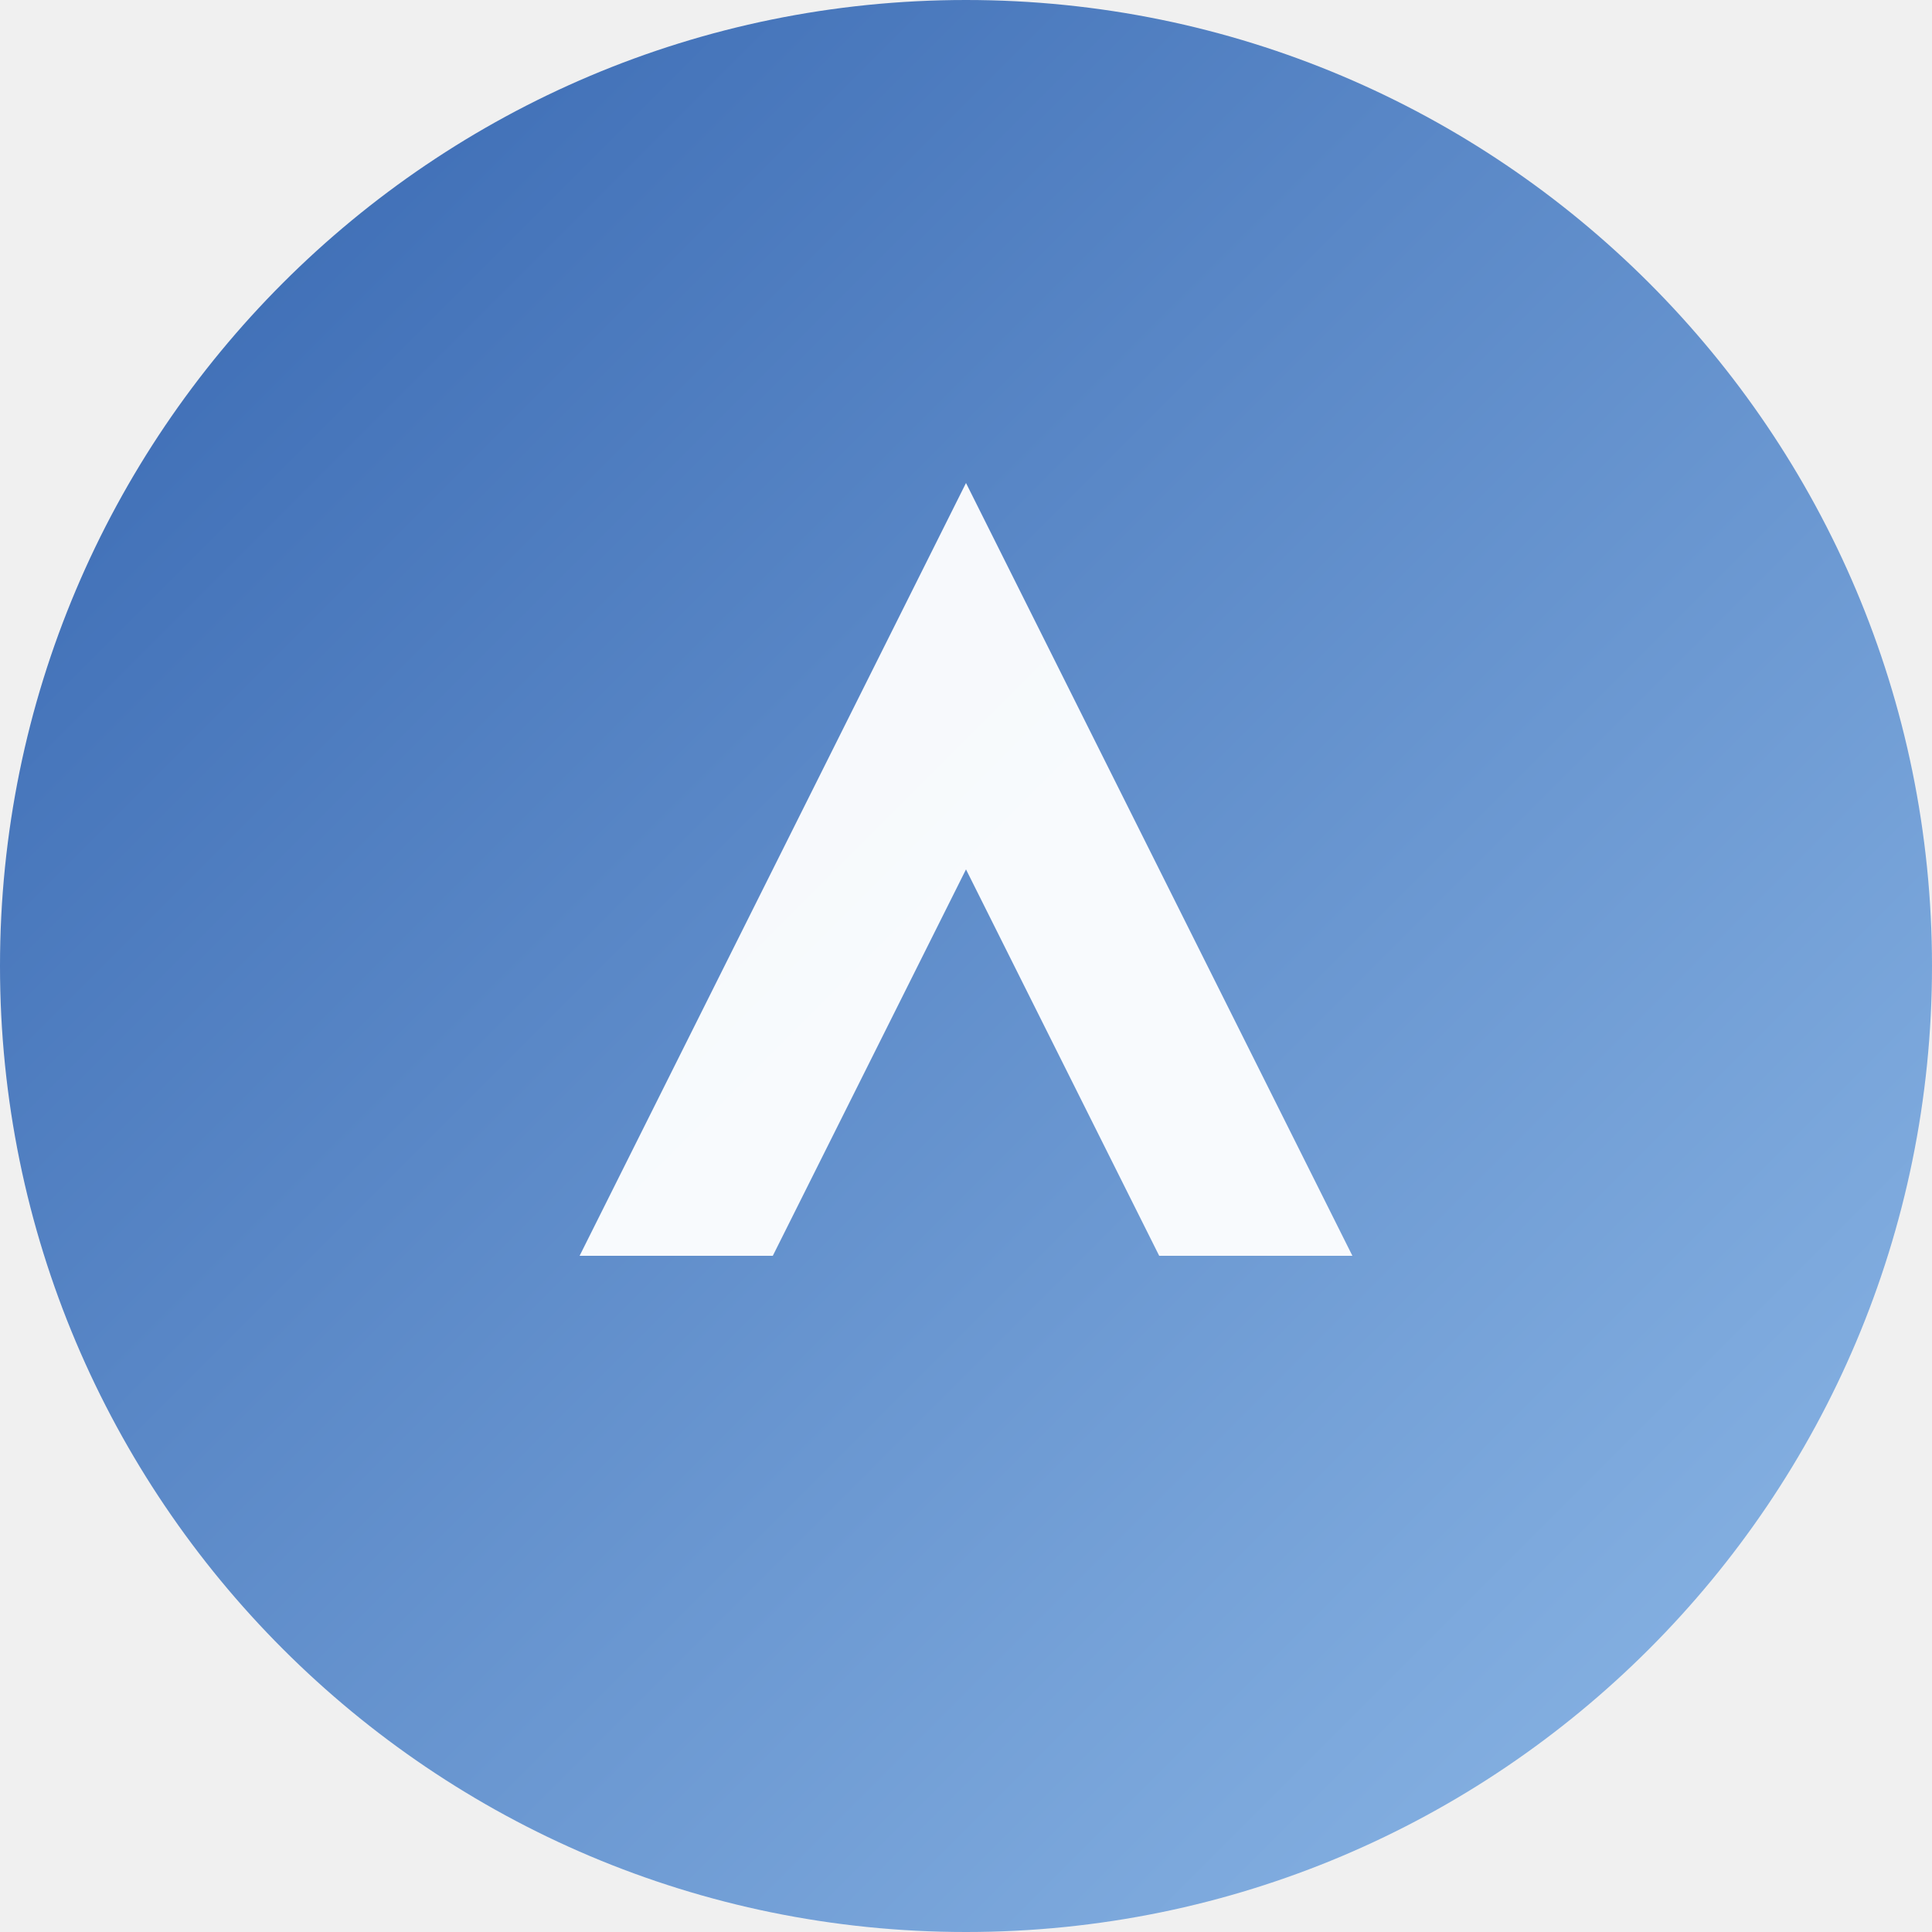
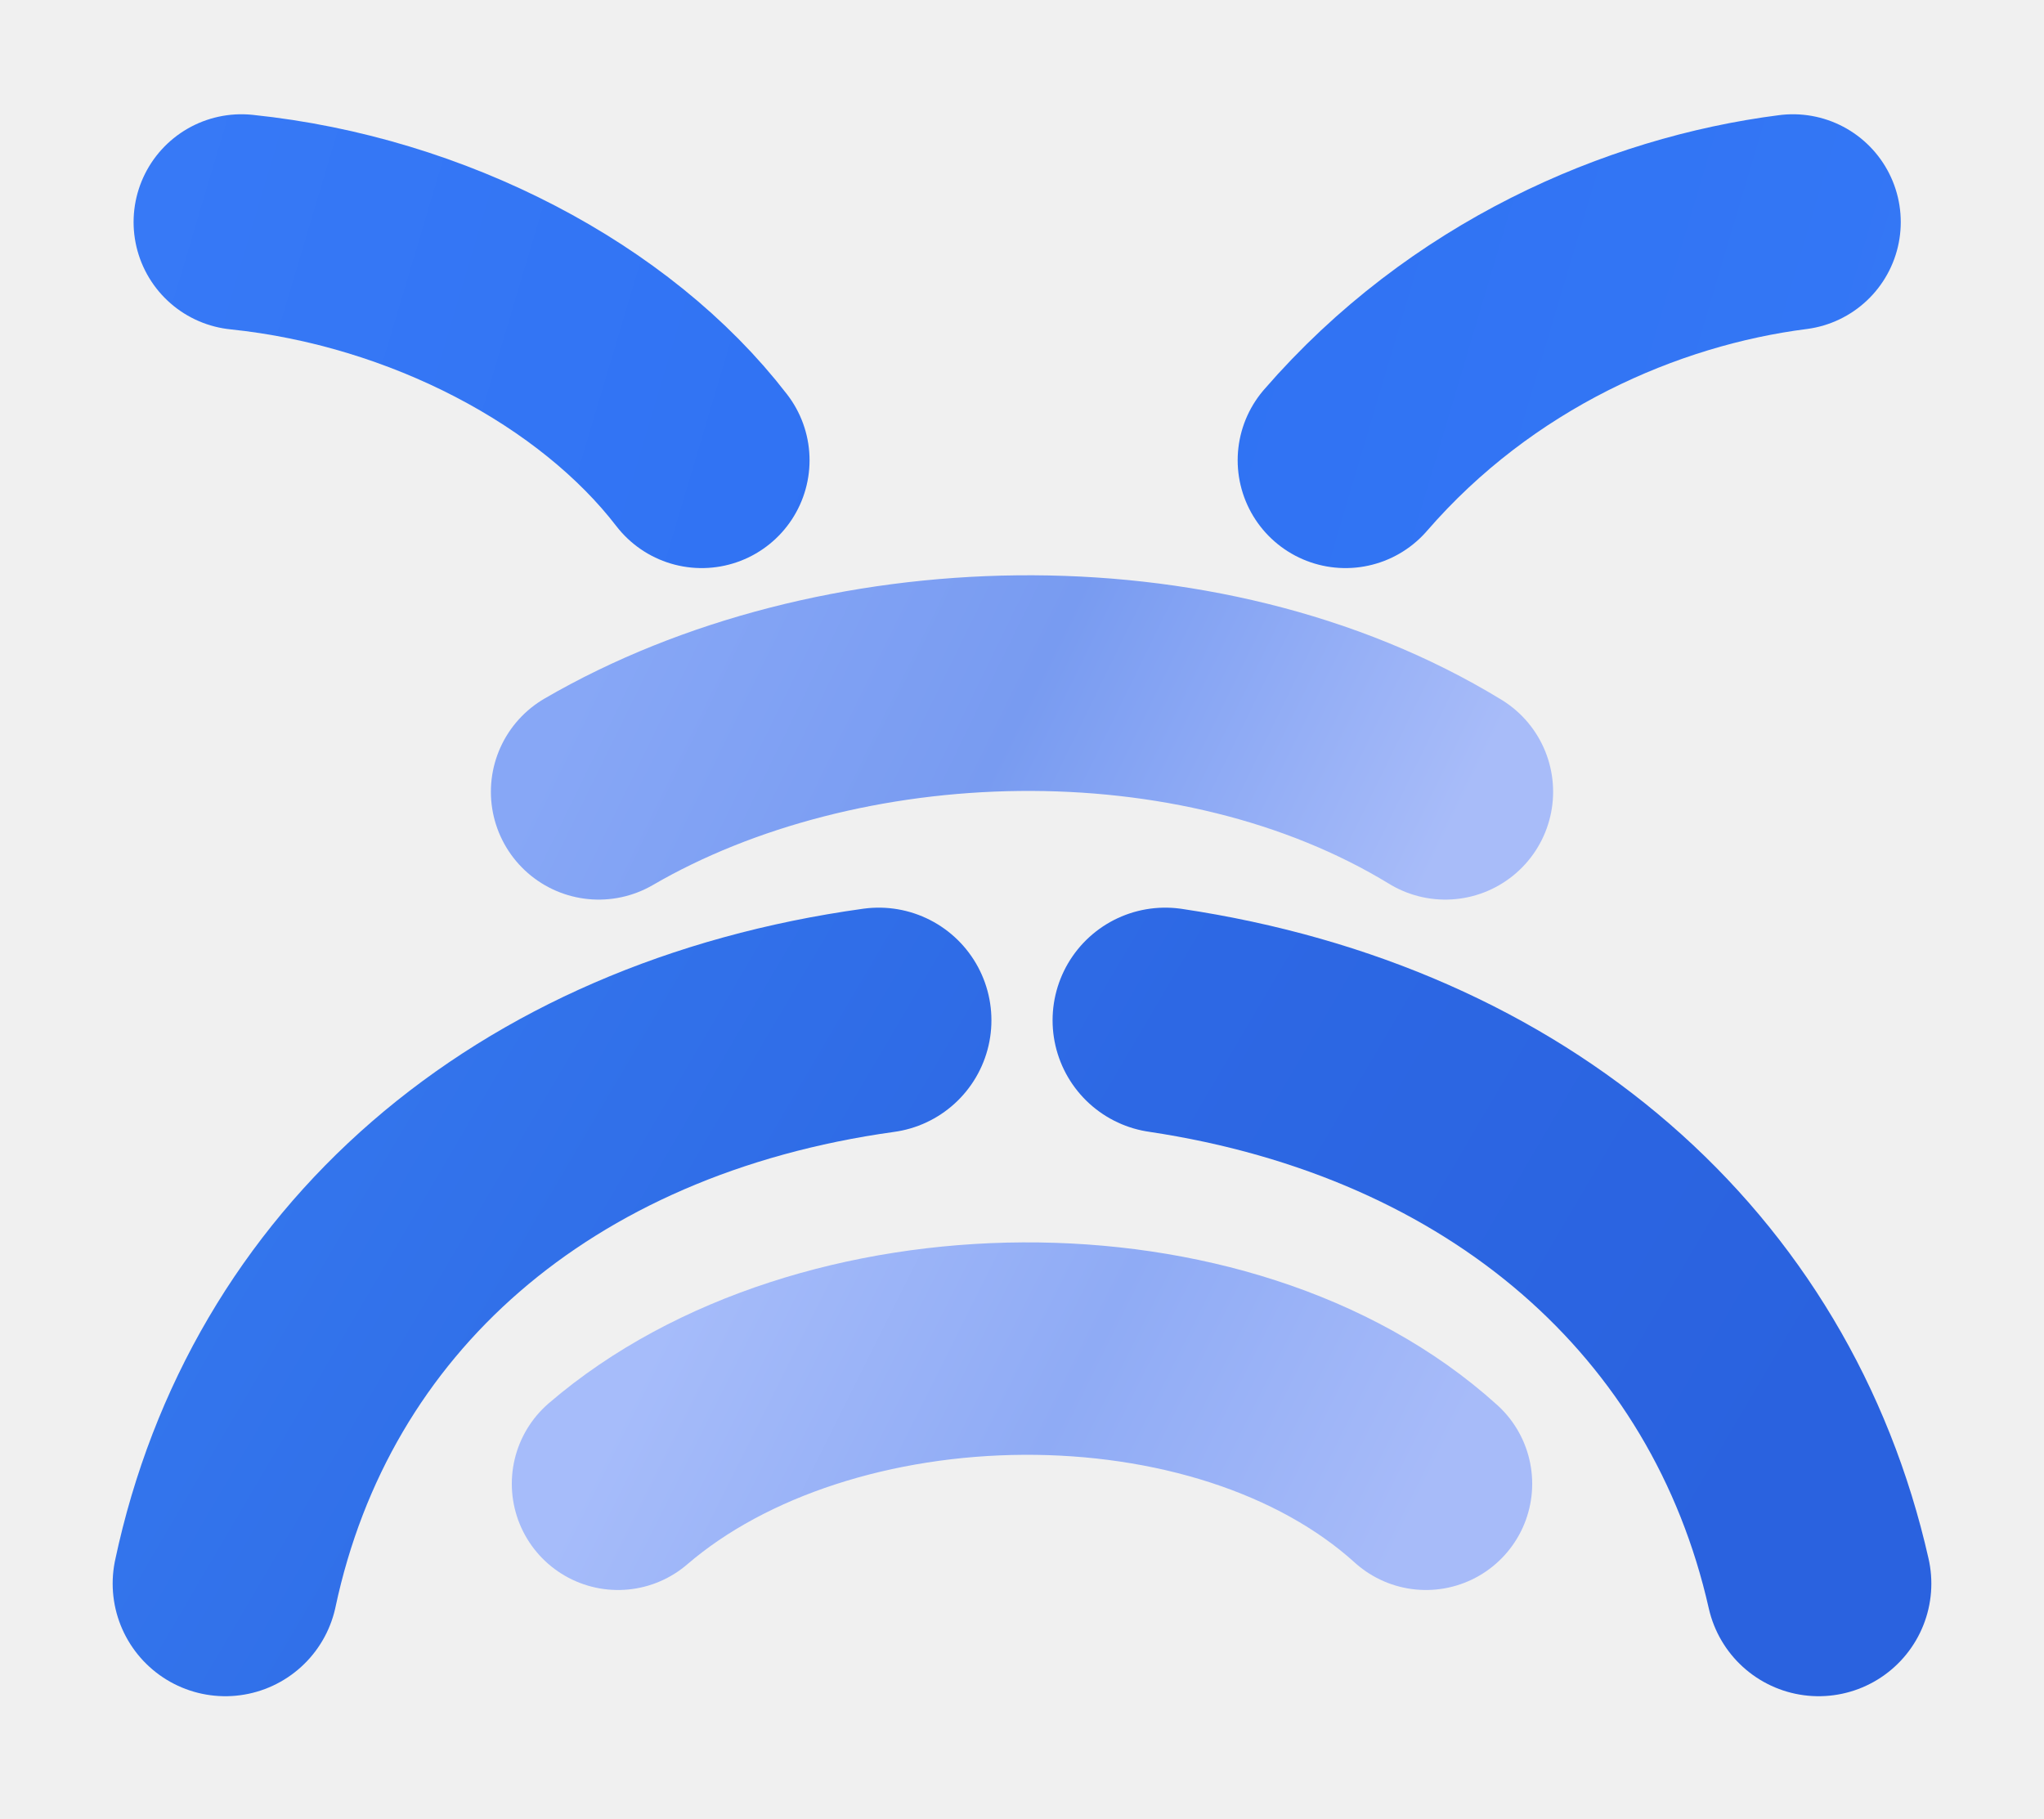
- <svg xmlns="http://www.w3.org/2000/svg" viewBox="0 0 40 40">
+ <svg xmlns="http://www.w3.org/2000/svg" viewBox="310 295 635 565" fill="none">
  <defs>
-     <linearGradient id="g" x1="0" y1="0" x2="40" y2="40" gradientUnits="userSpaceOnUse">
-       <stop stop-color="#3565B0" />
-       <stop offset="1" stop-color="#8FBAE8" />
+     <linearGradient id="u" x1="365" y1="325" x2="885" y2="480" gradientUnits="userSpaceOnUse">
+       <stop stop-color="#3779F6" />
+       <stop offset=".5" stop-color="#2F71F2" />
+       <stop offset="1" stop-color="#3477F5" />
+     </linearGradient>
+     <linearGradient id="m" x1="510" y1="470" x2="745" y2="585" gradientUnits="userSpaceOnUse">
+       <stop stop-color="#87A7F6" />
+       <stop offset=".48" stop-color="#789BF1" />
+       <stop offset="1" stop-color="#A8BCF9" />
+     </linearGradient>
+     <linearGradient id="l" x1="420" y1="590" x2="820" y2="825" gradientUnits="userSpaceOnUse">
+       <stop stop-color="#3476ED" />
+       <stop offset=".5" stop-color="#2D68E4" />
+       <stop offset="1" stop-color="#2A62DF" />
+     </linearGradient>
+     <linearGradient id="i" x1="525" y1="690" x2="735" y2="795" gradientUnits="userSpaceOnUse">
+       <stop stop-color="#A6BCFA" />
+       <stop offset=".52" stop-color="#8FABF5" />
+       <stop offset="1" stop-color="#A7BBF9" />
    </linearGradient>
  </defs>
-   <circle cx="20" cy="20" r="20" fill="url(#g)" />
-   <path d="M20 10L12 26h4l4-8 4 8h4L20 10z" fill="white" opacity="0.95" />
+   <g stroke-linecap="round" stroke-linejoin="round">
+     <path d="M385 364C443 370 498 399 528 438" stroke="url(#u)" stroke-width="67" />
+     <path d="M728 438C767 393 820 370 867 364" stroke="url(#u)" stroke-width="67" />
+     <path d="M496 541C570 498 682 494 759 541" stroke="url(#m)" stroke-width="67" />
+     <path d="M380 787C400 693 475 627 583 612" stroke="url(#l)" stroke-width="70" />
+     <path d="M672 612C779 628 854 694 875 787" stroke="url(#l)" stroke-width="70" />
+     <path d="M502 756C566 701 690 699 753 756" stroke="url(#i)" stroke-width="66" />
+   </g>
</svg>
